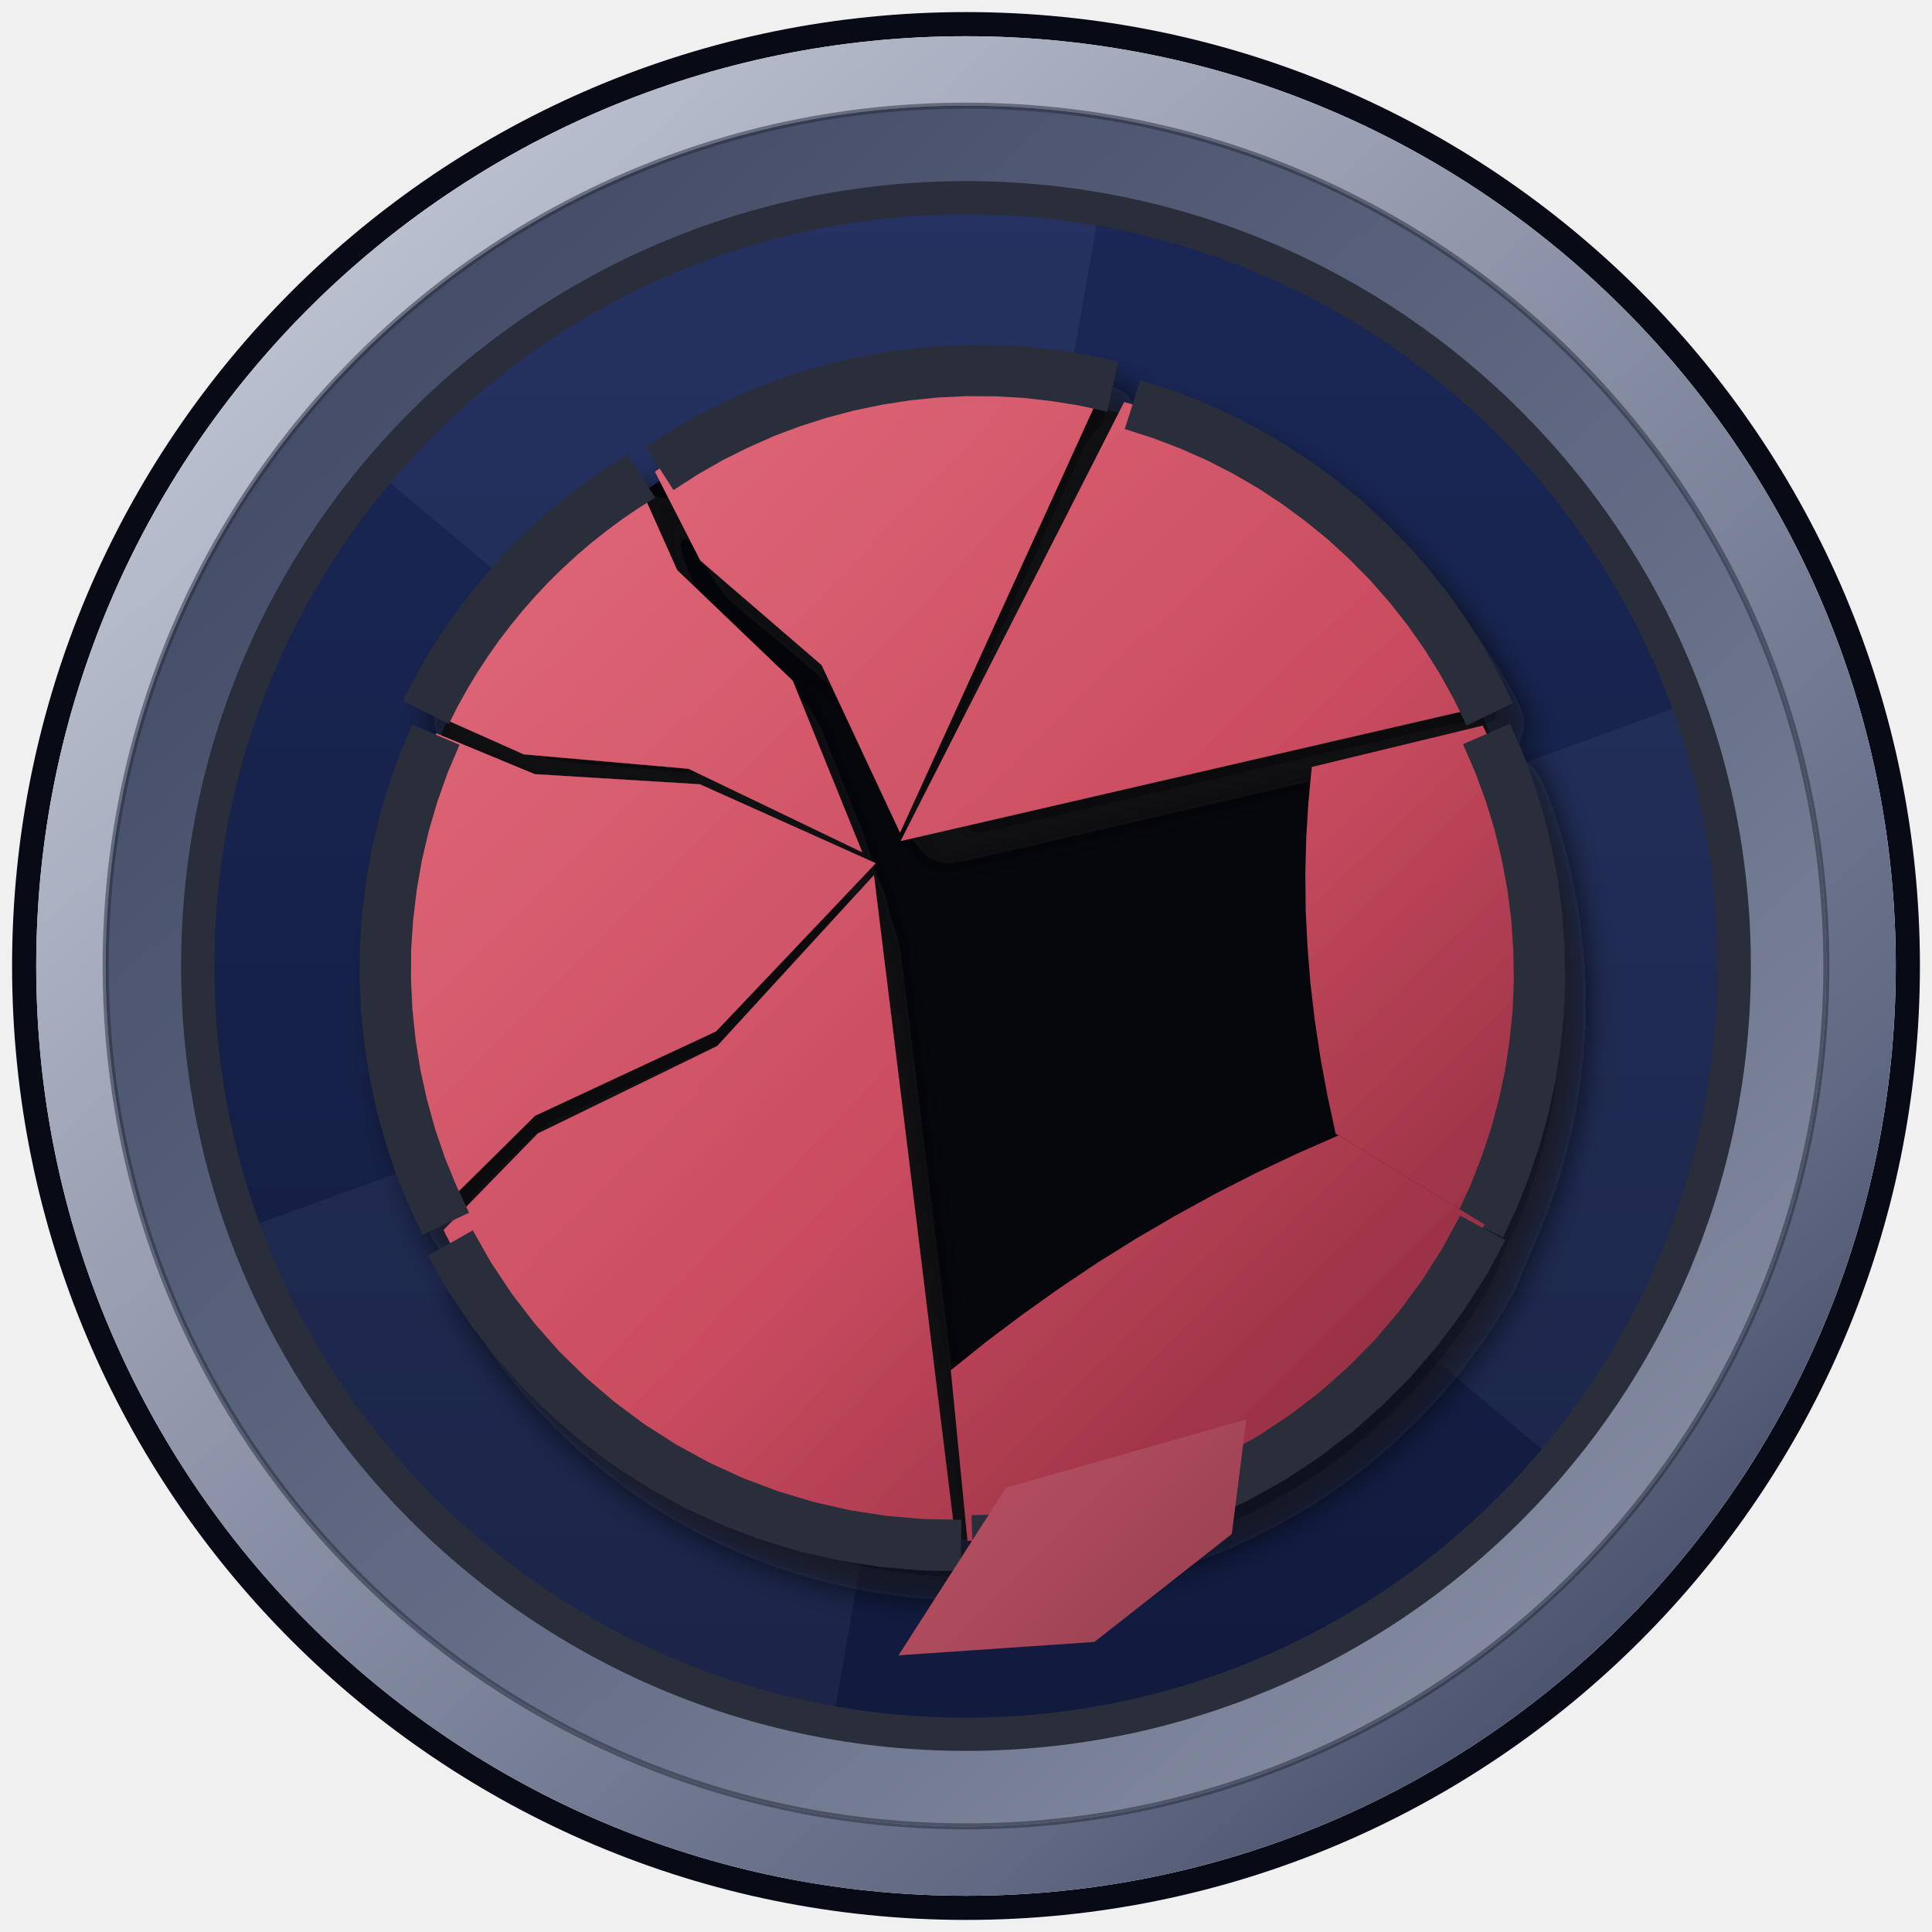
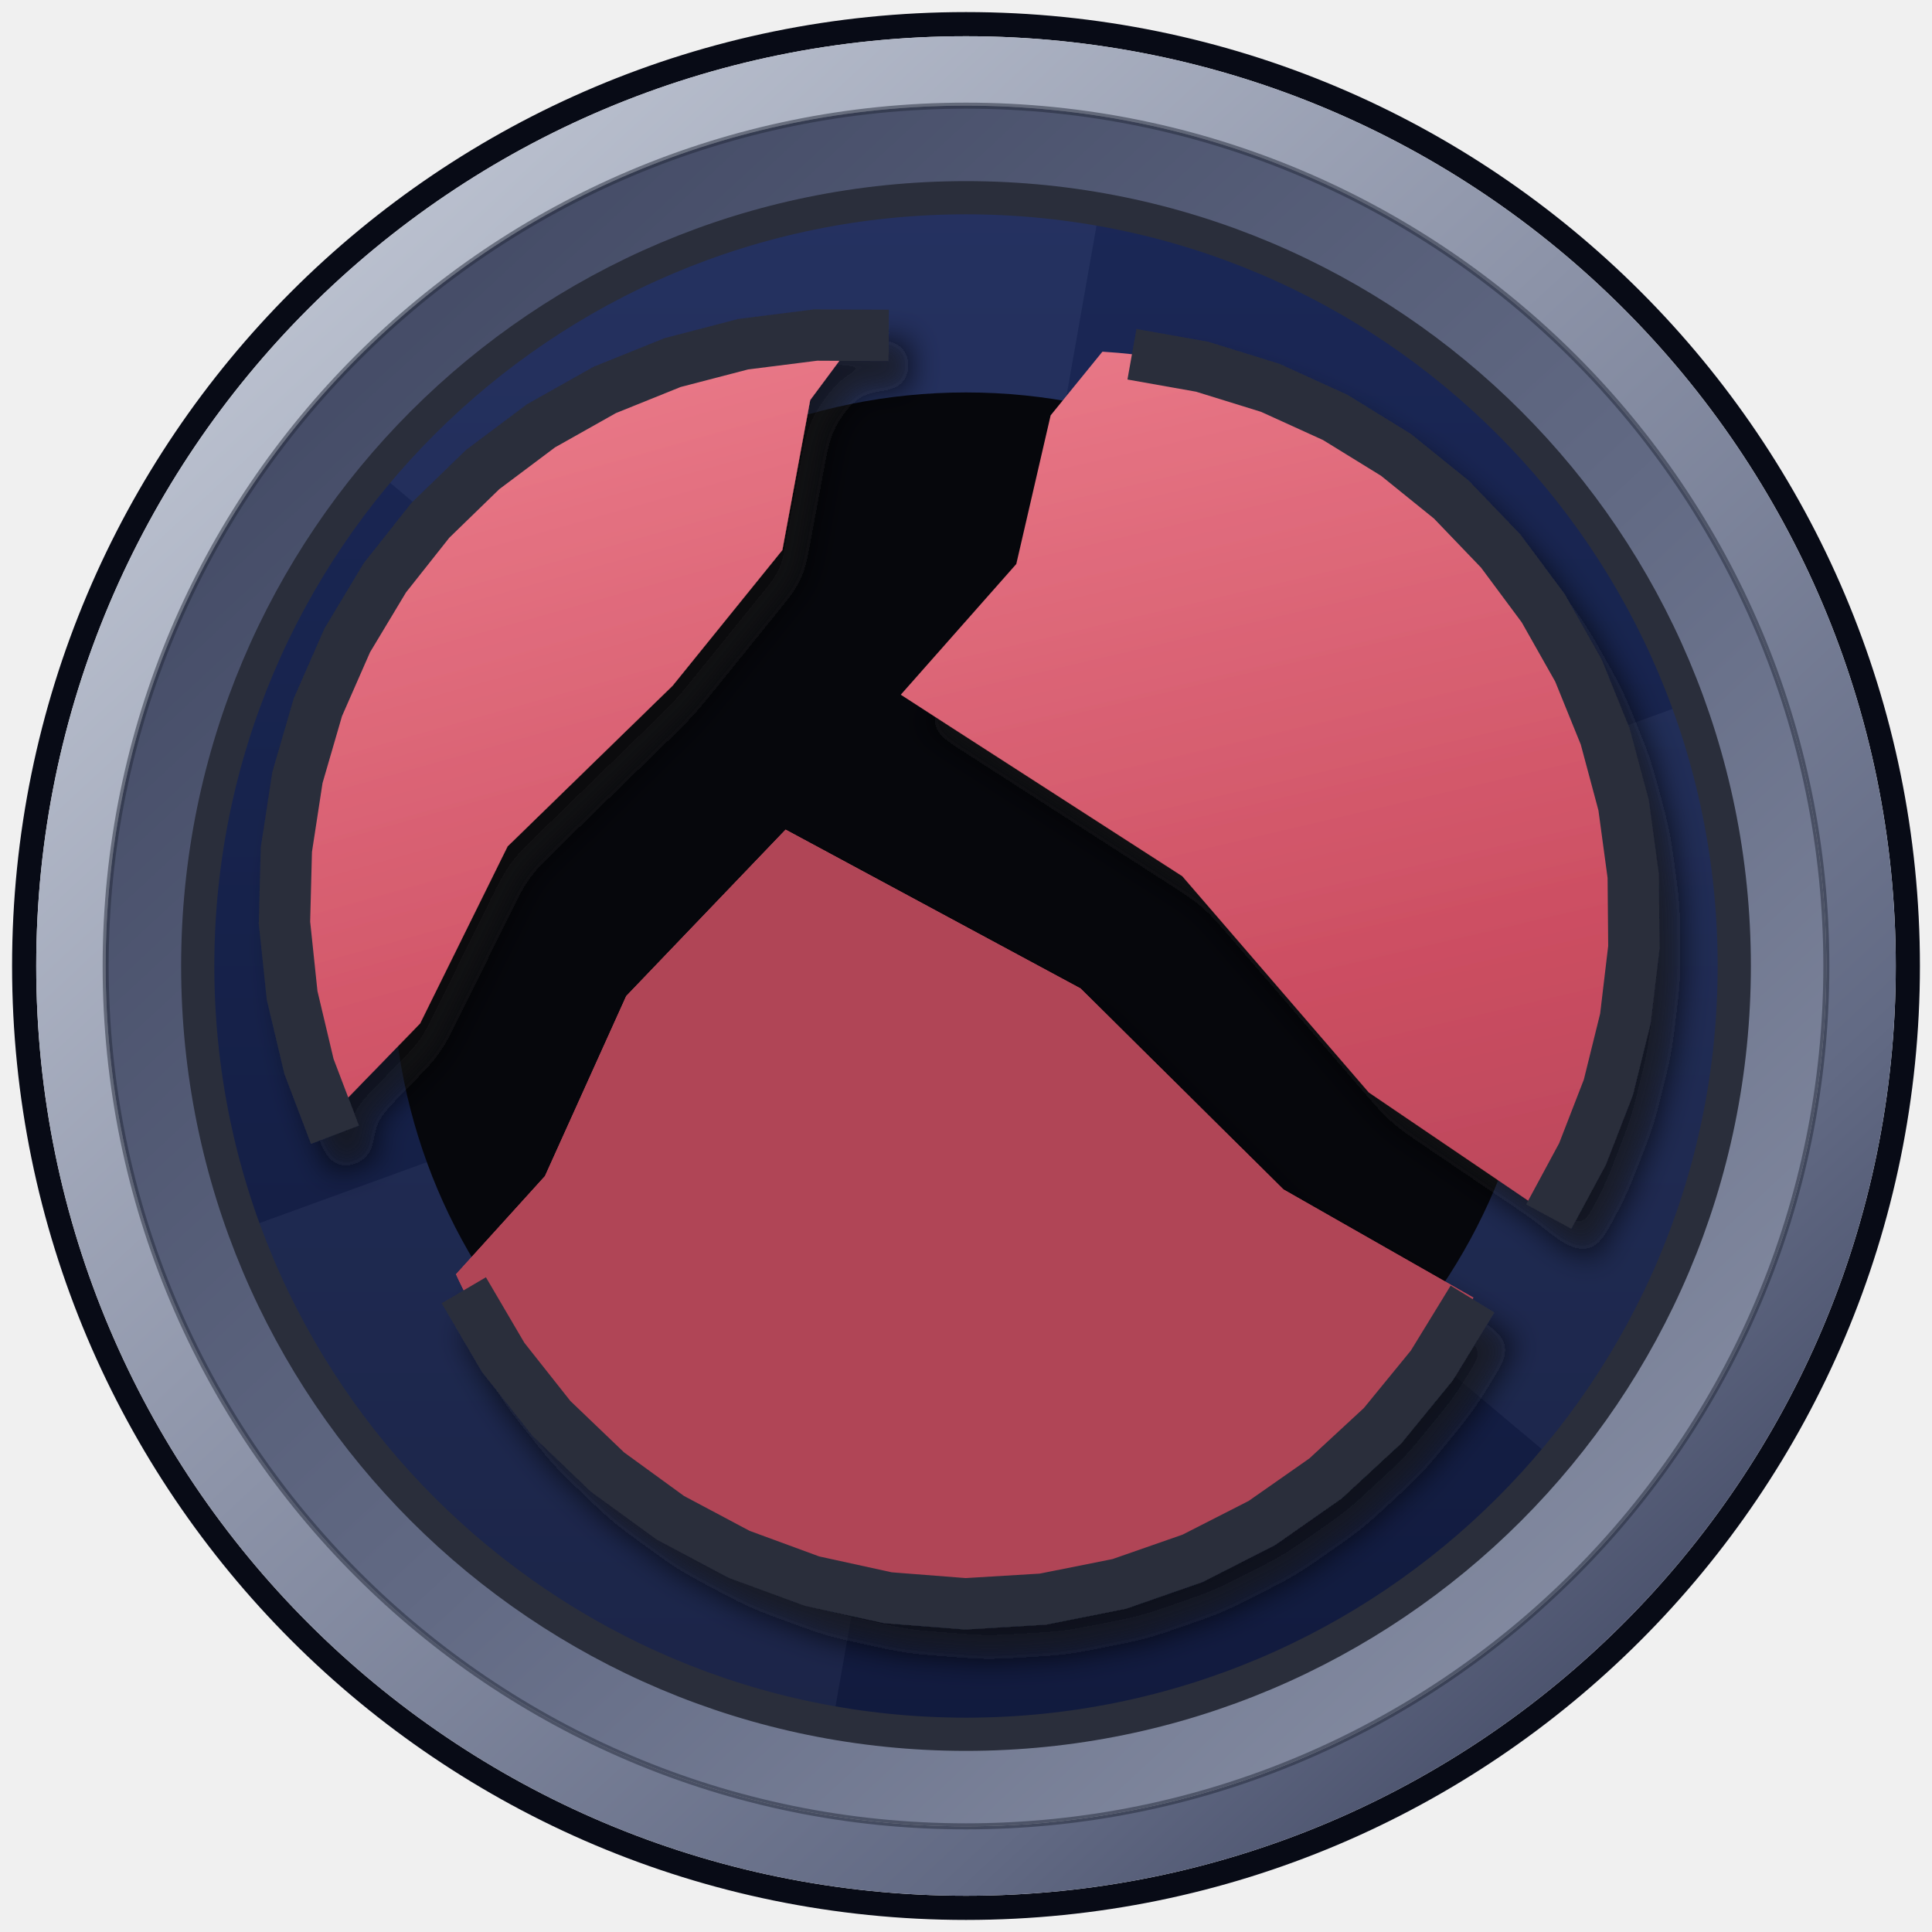
<svg xmlns="http://www.w3.org/2000/svg" viewBox="0 0 128 128" width="128" height="128">
  <defs>
    <clipPath id="igl-op">
      <circle cx="64" cy="64" r="52.4" />
    </clipPath>
    <linearGradient id="igl-nf" x1="0" y1="10" x2="0" y2="118" gradientUnits="userSpaceOnUse">
      <stop offset="0" stop-color="#1C2A5A" />
      <stop offset="1" stop-color="#121B40" />
    </linearGradient>
-     <linearGradient id="igl-rd" x1="26.5" y1="26.5" x2="101.5" y2="101.5" gradientUnits="userSpaceOnUse">
-       <stop offset="0" stop-color="#E46E7E" />
-       <stop offset="0.55" stop-color="#CA4C60" />
-       <stop offset="1" stop-color="#7E2236" />
+     <linearGradient id="igl-rd" x1="52.75" y1="26.5" x2="75.25" y2="101.5" gradientUnits="userSpaceOnUse">
+       <stop offset="0" stop-color="#EA7A89" />
+       <stop offset="0.6" stop-color="#CC4E62" />
+       <stop offset="1" stop-color="#B04456" />
    </linearGradient>
    <clipPath id="igl-dc">
      <circle cx="64" cy="64" r="37.5" />
    </clipPath>
    <filter id="igl-fs" x="-25%" y="-25%" width="150%" height="150%" color-interpolation-filters="sRGB">
      <feDropShadow dx="1.4" dy="2" stdDeviation="1" flood-color="#080B16" flood-opacity="0.7" />
    </filter>
    <filter id="igl-sk" filterUnits="userSpaceOnUse" x="-20" y="-20" width="168" height="168" color-interpolation-filters="sRGB">
      <feGaussianBlur stdDeviation="3" />
    </filter>
    <clipPath id="igl-s0">
-       <path d="M59 57L54.1 45.76L46.25 38.63L42.09 29.94L43.9 28.84L45.77 27.84L47.69 26.93L49.65 26.13L51.65 25.43L53.69 24.84L55.75 24.35L57.83 23.97L59.94 23.7L62.05 23.55L64.17 23.5L66.29 23.56L68.4 23.74L70.5 24.03L72.59 24.42L74.64 24.92L69.95 34.55L64.94 44.81Z" />
+       <path d="M52 50L59.11 40.89L60.78 30.92L66.06 23.55L71.13 24.13L76.09 25.35L80.85 27.17L85.35 29.58L89.51 32.54L93.26 36L96.55 39.9L99.32 44.19L101.53 48.78L103.15 53.62L104.14 58.63L104.5 63.72L104.21 68.82L103.29 73.83L101.74 78.7L99.59 83.32L84.56 74.41L71.35 60.86Z" />
    </clipPath>
    <clipPath id="igl-s1">
-       <path d="M59 57L64.94 44.81L69.95 34.55L74.64 24.92L76.73 25.55L78.78 26.29L80.79 27.14L82.75 28.1L84.66 29.16L86.5 30.33L88.28 31.59L89.99 32.94L91.62 34.38L93.18 35.91L94.65 37.52L96.03 39.21L97.32 40.97L98.51 42.8L99.6 44.69L100.59 46.63L88.11 49.74L74.8 53.06Z" />
+       <path d="M52 50L71.35 60.86L84.56 74.41L99.59 83.32L96.61 88.02L93.01 92.26L88.86 95.97L84.25 99.07L79.25 101.52L73.97 103.25L68.5 104.25L62.94 104.49L57.4 103.96L51.99 102.68L46.8 100.67L41.94 97.96L37.49 94.62L33.55 90.7L30.18 86.28L27.44 81.43L35.66 72.67L41.25 60.84Z" />
    </clipPath>
    <clipPath id="igl-s2">
-       <path d="M86.32 50.19L100.59 46.63L100.59 46.63L101.5 48.71L102.3 50.85L102.98 53.02L103.54 55.23L103.97 57.46L104.27 59.72L104.45 61.99L104.5 64.27L104.42 66.54L104.21 68.81L103.88 71.06L103.42 73.29L102.84 75.49L102.13 77.66L101.3 79.78L100.35 81.85L100.35 81.85L88.07 74.47L87.51 71.97L87.03 69.48L86.64 67.01L86.33 64.56L86.12 62.12L85.98 59.7L85.94 57.3L85.98 54.91L86.11 52.54Z" />
-     </clipPath>
-     <clipPath id="igl-s3">
-       <path d="M88.07 74.47L100.35 81.85L100.35 81.85L99.02 84.34L97.52 86.72L95.86 89L94.04 91.16L92.08 93.19L89.98 95.07L87.75 96.8L85.41 98.38L82.97 99.78L80.43 101.02L77.82 102.07L75.13 102.94L72.4 103.62L69.62 104.11L66.81 104.4L63.99 104.5L63.99 104.5L62.49 90.21L64.83 88.3L67.23 86.47L69.67 84.71L72.15 83.02L74.69 81.41L77.27 79.88L79.9 78.41L82.58 77.02L85.3 75.71Z" />
-     </clipPath>
-     <clipPath id="igl-s4">
-       <path d="M59 57L60.9 75.05L62.49 90.25L63.99 104.5L61.2 104.4L58.42 104.11L55.67 103.63L52.96 102.97L50.3 102.11L47.71 101.08L45.19 99.87L42.76 98.49L40.44 96.94L38.22 95.24L36.13 93.39L34.17 91.4L32.36 89.28L30.69 87.03L29.18 84.68L27.84 82.23L36.43 73.73L48.42 68.14Z" />
-     </clipPath>
-     <clipPath id="igl-s5">
-       <path d="M59 57L48.42 68.14L36.43 73.73L27.84 82.23L26.88 80.19L26.03 78.09L25.3 75.95L24.7 73.77L24.21 71.56L23.85 69.33L23.62 67.08L23.51 64.83L23.53 62.56L23.67 60.31L23.94 58.06L24.33 55.84L24.85 53.64L25.49 51.47L26.25 49.34L27.12 47.25L36.41 51.1L47.35 51.77Z" />
-     </clipPath>
-     <clipPath id="igl-s6">
-       <path d="M59 57L47.35 51.77L36.41 51.1L27.12 47.25L27.75 45.95L28.42 44.66L29.13 43.4L29.89 42.16L30.7 40.96L31.54 39.78L32.43 38.63L33.36 37.52L34.33 36.44L35.33 35.39L36.37 34.38L37.45 33.41L38.56 32.48L39.71 31.59L40.88 30.74L42.09 29.94L46.25 38.63L54.1 45.76Z" />
+       <path d="M52 50L41.25 60.84L35.66 72.67L27.44 81.43L25.5 76.58L24.2 71.51L23.57 66.32L23.6 61.1L24.31 55.92L25.69 50.87L27.7 46.05L30.31 41.52L33.49 37.37L37.17 33.66L41.3 30.46L45.81 27.81L50.63 25.77L55.66 24.37L60.84 23.62L66.06 23.55L60.78 30.92L59.11 40.89Z" />
    </clipPath>
    <linearGradient id="kf-fo" x1="14" y1="10" x2="114" y2="118" gradientUnits="userSpaceOnUse">
      <stop offset="0" stop-color="#C3C9D6" />
      <stop offset="0.45" stop-color="#8C93A8" />
      <stop offset="0.8" stop-color="#626A84" />
      <stop offset="1" stop-color="#3E4560" />
    </linearGradient>
    <linearGradient id="kf-fi" x1="14" y1="10" x2="114" y2="118" gradientUnits="userSpaceOnUse">
      <stop offset="0" stop-color="#3E4560" />
      <stop offset="0.55" stop-color="#626A84" />
      <stop offset="1" stop-color="#8C93A8" />
    </linearGradient>
  </defs>
  <g clip-path="url(#igl-op)">
    <rect width="128" height="128" fill="url(#igl-nf)" />
    <g clip-path="url(#igl-op)">
      <path d="M-35.59 -19.56A130 130 0 0 1 86.57 -64.03L64 63.99A0.01 0.01 0 0 0 63.99 63.99Z" fill="#FFFFFF" fill-opacity="0.04" />
      <path d="M86.57 -64.03A130 130 0 0 1 186.16 19.54L64.01 64A0.01 0.01 0 0 0 64 63.99Z" fill="#000000" fill-opacity="0.04" />
      <path d="M186.16 19.54A130 130 0 0 1 163.59 147.56L64.01 64.01A0.01 0.01 0 0 0 64.01 64Z" fill="#FFFFFF" fill-opacity="0.04" />
      <path d="M163.59 147.56A130 130 0 0 1 41.43 192.03L64 64.01A0.01 0.01 0 0 0 64.01 64.01Z" fill="#000000" fill-opacity="0.04" />
      <path d="M41.43 192.03A130 130 0 0 1 -58.16 108.46L63.99 64A0.01 0.01 0 0 0 64 64.01Z" fill="#FFFFFF" fill-opacity="0.04" />
      <path d="M-58.16 108.46A130 130 0 0 1 -35.59 -19.56L63.99 63.99A0.01 0.01 0 0 0 63.99 64Z" fill="#000000" fill-opacity="0.04" />
    </g>
    <circle cx="64" cy="64" r="38" fill="#06070C" />
    <g filter="url(#igl-fs)">
-       <g transform="translate(-0.09 -1.8) rotate(-1.5 58.22 29.57)">
+       <g transform="translate(7.7 -1.85) rotate(3.5 86.73 48.59)">
        <g clip-path="url(#igl-s0)">
          <g clip-path="url(#igl-dc)">
            <circle cx="64" cy="64" r="37.5" fill="url(#igl-rd)" />
          </g>
        </g>
-         <path d="M43.71 32.46L45.39 31.44L47.12 30.51L48.9 29.68L50.71 28.93L52.56 28.29L54.45 27.74L56.36 27.29L58.29 26.94L60.24 26.69L62.2 26.54L64.16 26.5L66.12 26.56L68.08 26.72L70.02 26.99L71.95 27.35L73.86 27.82" fill="none" stroke="#2A2E3B" stroke-width="3.4" stroke-linecap="butt" />
+         <path d="M65.91 26.55L70.6 27.09L75.19 28.21L79.6 29.9L83.77 32.13L87.62 34.87L91.09 38.07L94.14 41.69L96.71 45.65L98.75 49.91L100.25 54.39L101.17 59.03L101.5 63.74L101.23 68.46L100.38 73.1L98.94 77.61L96.96 81.89" fill="none" stroke="#2A2E3B" stroke-width="3.4" stroke-linecap="butt" />
      </g>
-       <g transform="translate(1.01 -0.82) rotate(1 85.06 37.15)">
+       <g transform="translate(0.72 4.79) rotate(-1 61.75 88.6)">
        <g clip-path="url(#igl-s1)">
          <g clip-path="url(#igl-dc)">
            <circle cx="64" cy="64" r="37.5" fill="url(#igl-rd)" />
+             <circle cx="64" cy="64" r="37.5" fill="#B04456" />
          </g>
        </g>
-         <path d="M73.86 27.82L75.79 28.4L77.69 29.09L79.55 29.87L81.36 30.76L83.13 31.74L84.83 32.82L86.48 33.99L88.07 35.24L89.58 36.58L91.02 37.99L92.38 39.49L93.66 41.05L94.85 42.68L95.95 44.37L96.96 46.12L97.88 47.92" fill="none" stroke="#2A2E3B" stroke-width="3.4" stroke-linecap="butt" />
+         <path d="M96.96 81.89L94.19 86.24L90.86 90.17L87.02 93.6L82.75 96.48L78.12 98.74L73.23 100.35L68.16 101.27L63.02 101.49L57.89 101L52.88 99.81L48.08 97.95L43.57 95.45L39.46 92.35L35.8 88.72L32.68 84.63L30.15 80.14" fill="none" stroke="#2A2E3B" stroke-width="3.4" stroke-linecap="butt" />
      </g>
-       <g transform="translate(0.5 0.7) rotate(0.4 96.79 63.5)">
+       <g transform="translate(-7.38 -4.79) rotate(1 39.64 46.97)">
        <g clip-path="url(#igl-s2)">
          <g clip-path="url(#igl-dc)">
            <circle cx="64" cy="64" r="37.5" fill="url(#igl-rd)" />
          </g>
        </g>
-         <path d="M97.88 47.92L98.73 49.85L99.47 51.82L100.1 53.83L100.61 55.88L101.01 57.95L101.29 60.04L101.45 62.14L101.5 64.25L101.43 66.35L101.23 68.45L100.93 70.54L100.5 72.6L99.96 74.64L99.3 76.64L98.54 78.61L97.66 80.53" fill="none" stroke="#2A2E3B" stroke-width="3.4" stroke-linecap="butt" />
+         <path d="M30.15 80.14L28.35 75.65L27.15 70.96L26.56 66.15L26.6 61.31L27.25 56.52L28.52 51.85L30.39 47.38L32.81 43.19L35.75 39.34L39.16 35.91L42.98 32.94L47.16 30.49L51.62 28.6L56.28 27.3L61.07 26.61L65.91 26.55" fill="none" stroke="#2A2E3B" stroke-width="3.4" stroke-linecap="butt" />
      </g>
-       <g transform="translate(0.5 0.7) rotate(0.4 80.66 90.83)">
-         <g clip-path="url(#igl-s3)">
-           <g clip-path="url(#igl-dc)">
-             <circle cx="64" cy="64" r="37.5" fill="url(#igl-rd)" />
-           </g>
-         </g>
-         <path d="M97.66 80.53L96.43 82.83L95.04 85.04L93.5 87.15L91.82 89.15L90 91.02L88.06 92.77L86 94.37L83.83 95.83L81.56 97.13L79.22 98.27L76.79 99.25L74.31 100.06L71.77 100.69L69.2 101.14L66.6 101.41L63.99 101.5" fill="none" stroke="#2A2E3B" stroke-width="3.4" stroke-linecap="butt" />
-       </g>
-       <g transform="translate(-0.5 1.2) rotate(-1 46.11 91.16)">
-         <g clip-path="url(#igl-s4)">
-           <g clip-path="url(#igl-dc)">
-             <circle cx="64" cy="64" r="37.5" fill="url(#igl-rd)" />
-           </g>
-         </g>
-         <path d="M63.99 101.5L61.41 101.41L58.84 101.14L56.29 100.7L53.78 100.08L51.32 99.29L48.91 98.33L46.58 97.21L44.34 95.93L42.18 94.5L40.13 92.92L38.2 91.21L36.38 89.37L34.7 87.4L33.16 85.33L31.76 83.15L30.52 80.88" fill="none" stroke="#2A2E3B" stroke-width="3.4" stroke-linecap="butt" />
-       </g>
-       <g transform="translate(-0.98 0.19) rotate(0 29.67 63.78)">
-         <g clip-path="url(#igl-s5)">
-           <g clip-path="url(#igl-dc)">
-             <circle cx="64" cy="64" r="37.5" fill="url(#igl-rd)" />
-           </g>
-         </g>
-         <path d="M30.52 80.88L29.63 78.99L28.84 77.05L28.17 75.07L27.61 73.05L27.16 71L26.83 68.94L26.61 66.86L26.51 64.76L26.52 62.67L26.66 60.58L26.91 58.5L27.27 56.44L27.75 54.4L28.34 52.4L29.04 50.42L29.86 48.49" fill="none" stroke="#2A2E3B" stroke-width="3.4" stroke-linecap="butt" />
-       </g>
-       <g transform="translate(-1.43 -1.1) rotate(1.5 37.19 40.41)">
-         <g clip-path="url(#igl-s6)">
-           <g clip-path="url(#igl-dc)">
-             <circle cx="64" cy="64" r="37.5" fill="url(#igl-rd)" />
-           </g>
-         </g>
-         <path d="M29.86 48.49L30.43 47.28L31.05 46.09L31.71 44.92L32.42 43.78L33.16 42.66L33.95 41.57L34.77 40.51L35.63 39.48L36.52 38.48L37.46 37.51L38.42 36.58L39.42 35.68L40.45 34.82L41.51 33.99L42.6 33.21L43.71 32.46" fill="none" stroke="#2A2E3B" stroke-width="3.4" stroke-linecap="butt" />
-       </g>
-     </g>
-     <g>
-       <path d="M59.53 109.67L66.66 98.56L82.57 94.04L81.61 101.63L72.51 108.78Z" fill="url(#igl-rd)" />
-       <path d="M59.53 109.67L66.66 98.56L82.57 94.04L81.61 101.63L72.51 108.78Z" fill="#FFFFFF" fill-opacity=".1" />
    </g>
  </g>
  <path d="M127.2 64A63.2 63.2 0 1 1 0.8 64A63.2 63.2 0 1 1 127.2 64ZM125.6 64A61.6 61.6 0 1 0 2.4 64A61.6 61.6 0 1 0 125.6 64Z" fill="#080B16" fill-rule="evenodd" />
  <path d="M125.6 64A61.6 61.6 0 1 1 2.4 64A61.6 61.6 0 1 1 125.6 64ZM121 64A57 57 0 1 0 7 64A57 57 0 1 0 121 64Z" fill="url(#kf-fo)" fill-rule="evenodd" />
  <path d="M121 64A57 57 0 1 1 7 64A57 57 0 1 1 121 64ZM114.9 64A50.9 50.9 0 1 0 13.1 64A50.9 50.9 0 1 0 114.9 64Z" fill="url(#kf-fi)" fill-rule="evenodd" />
  <path d="M121.2 64A57.2 57.2 0 1 1 6.8 64A57.2 57.2 0 1 1 121.2 64ZM120.8 64A56.8 56.8 0 1 0 7.2 64A56.8 56.8 0 1 0 120.8 64Z" fill="#232839" fill-opacity=".5" fill-rule="evenodd" />
  <circle cx="64" cy="64" r="50.9" fill="none" stroke="#2A2E3B" stroke-width="2.2" />
</svg>
